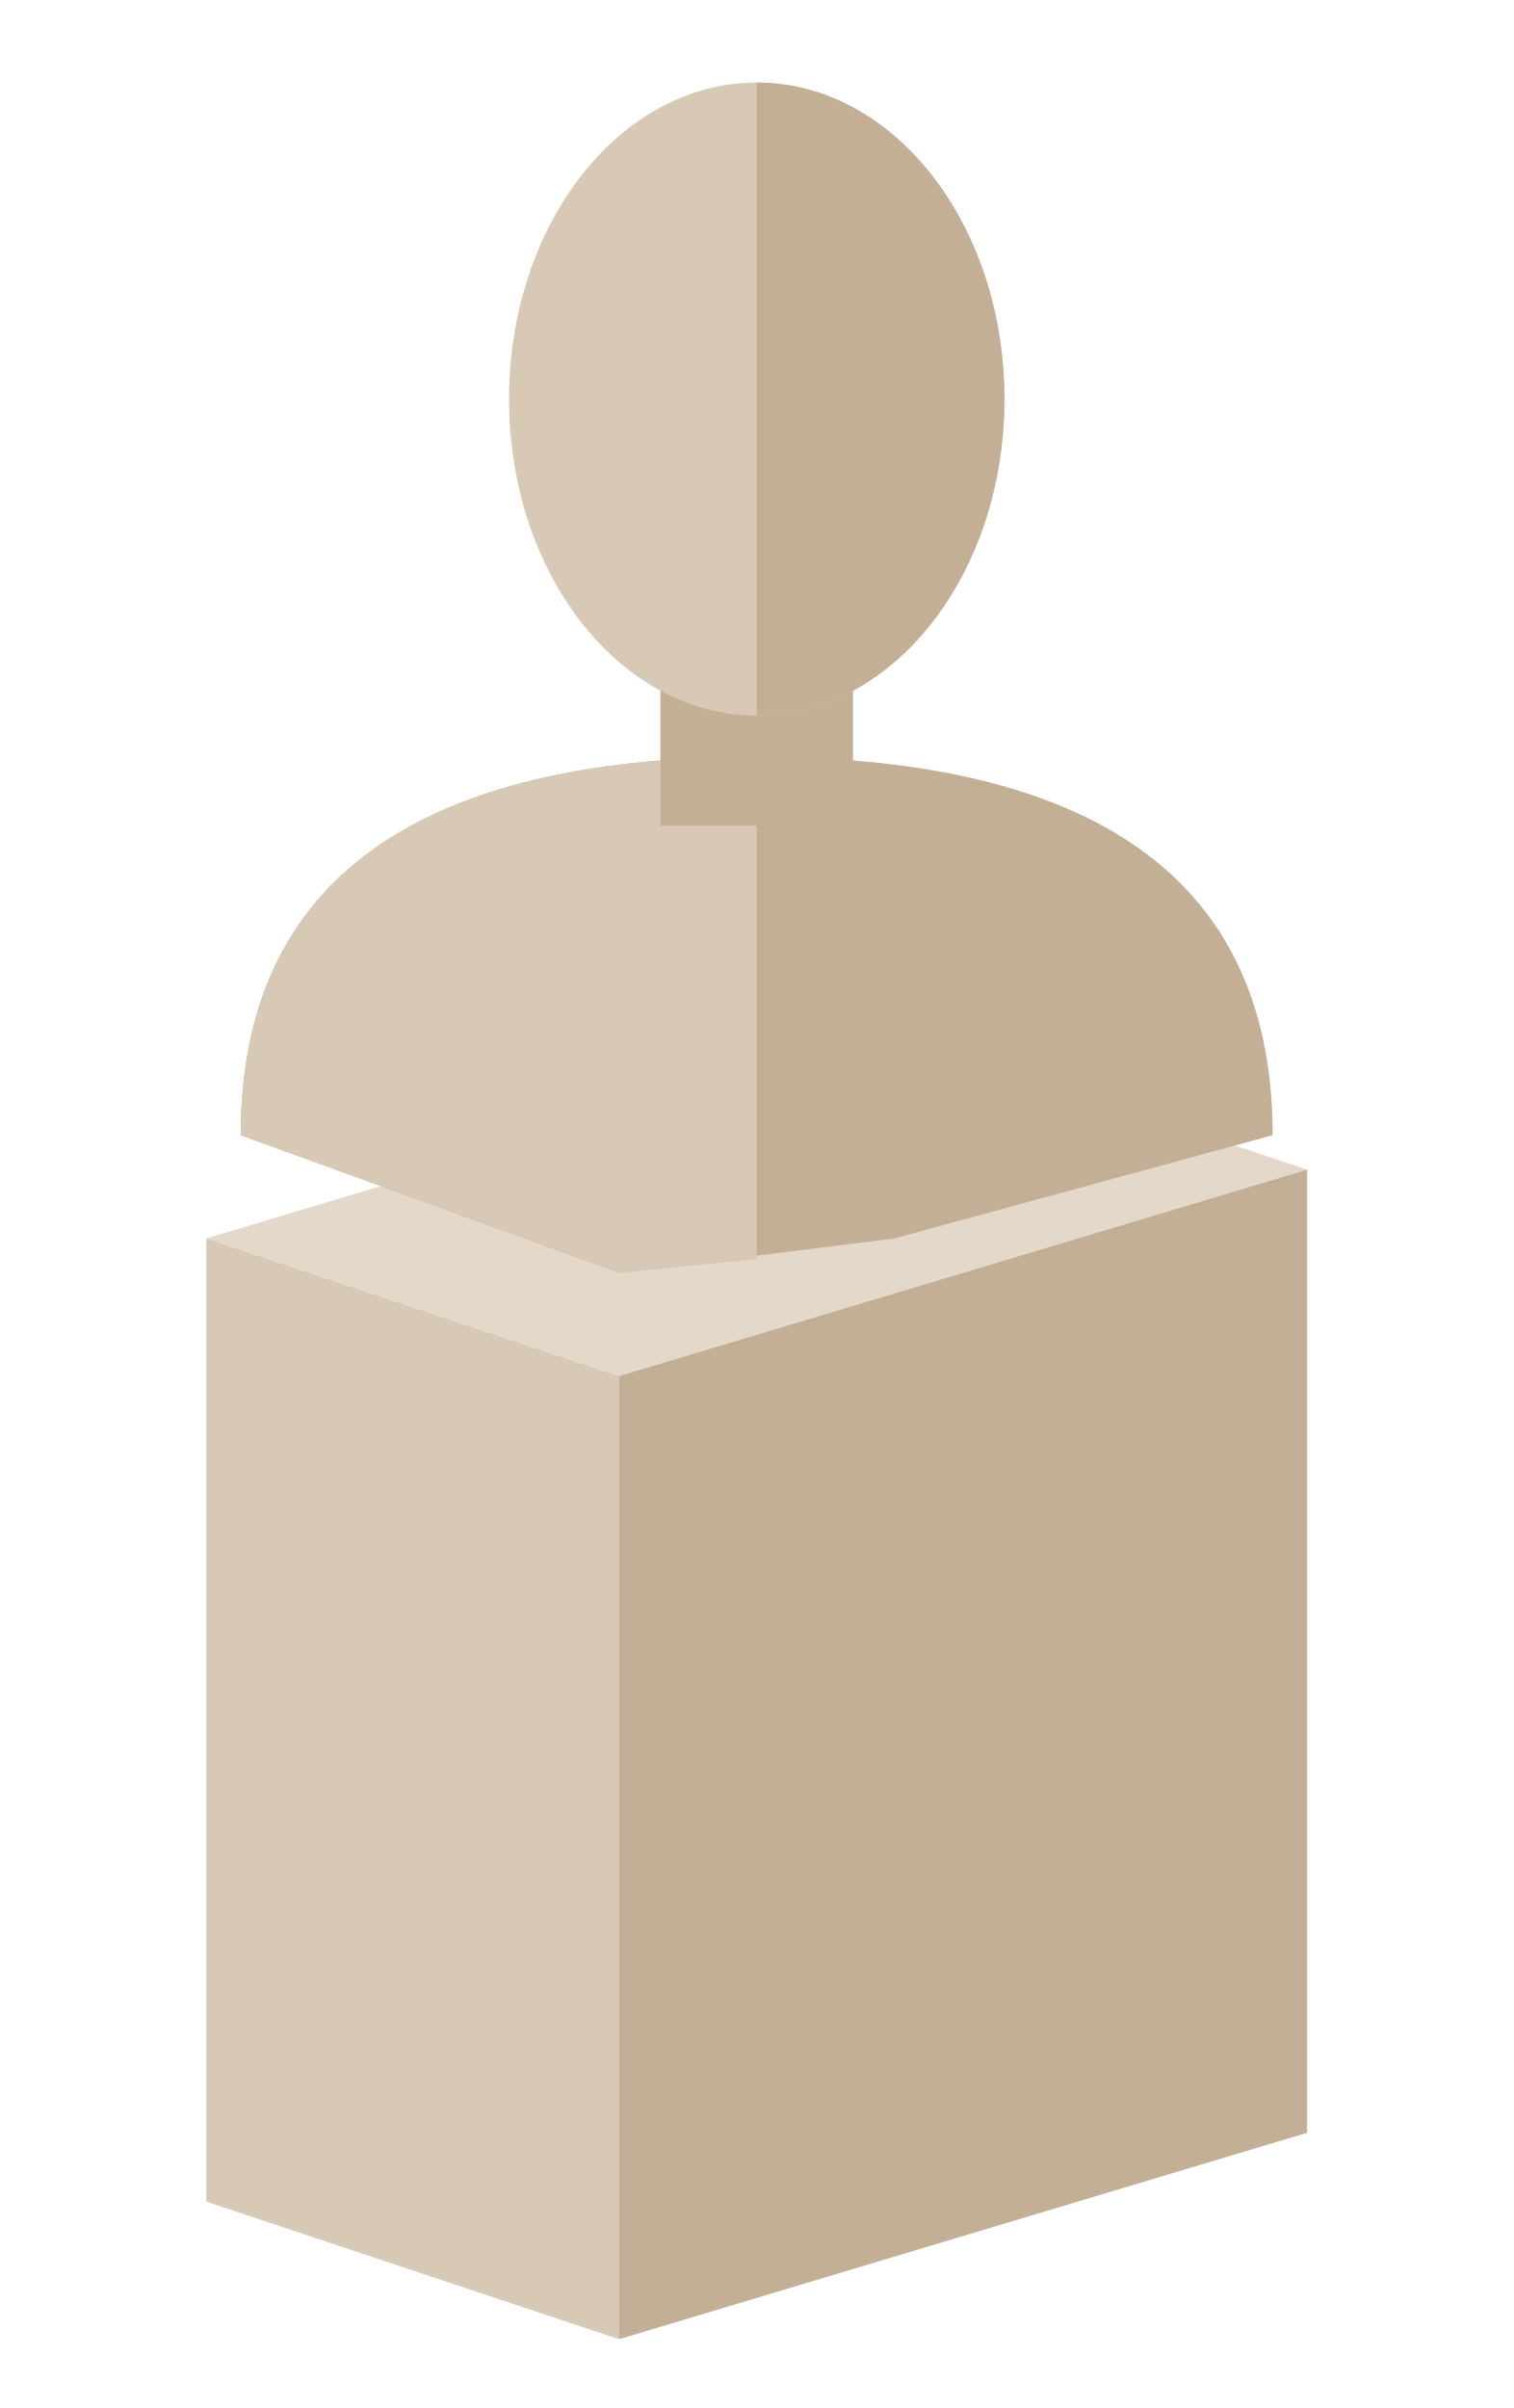
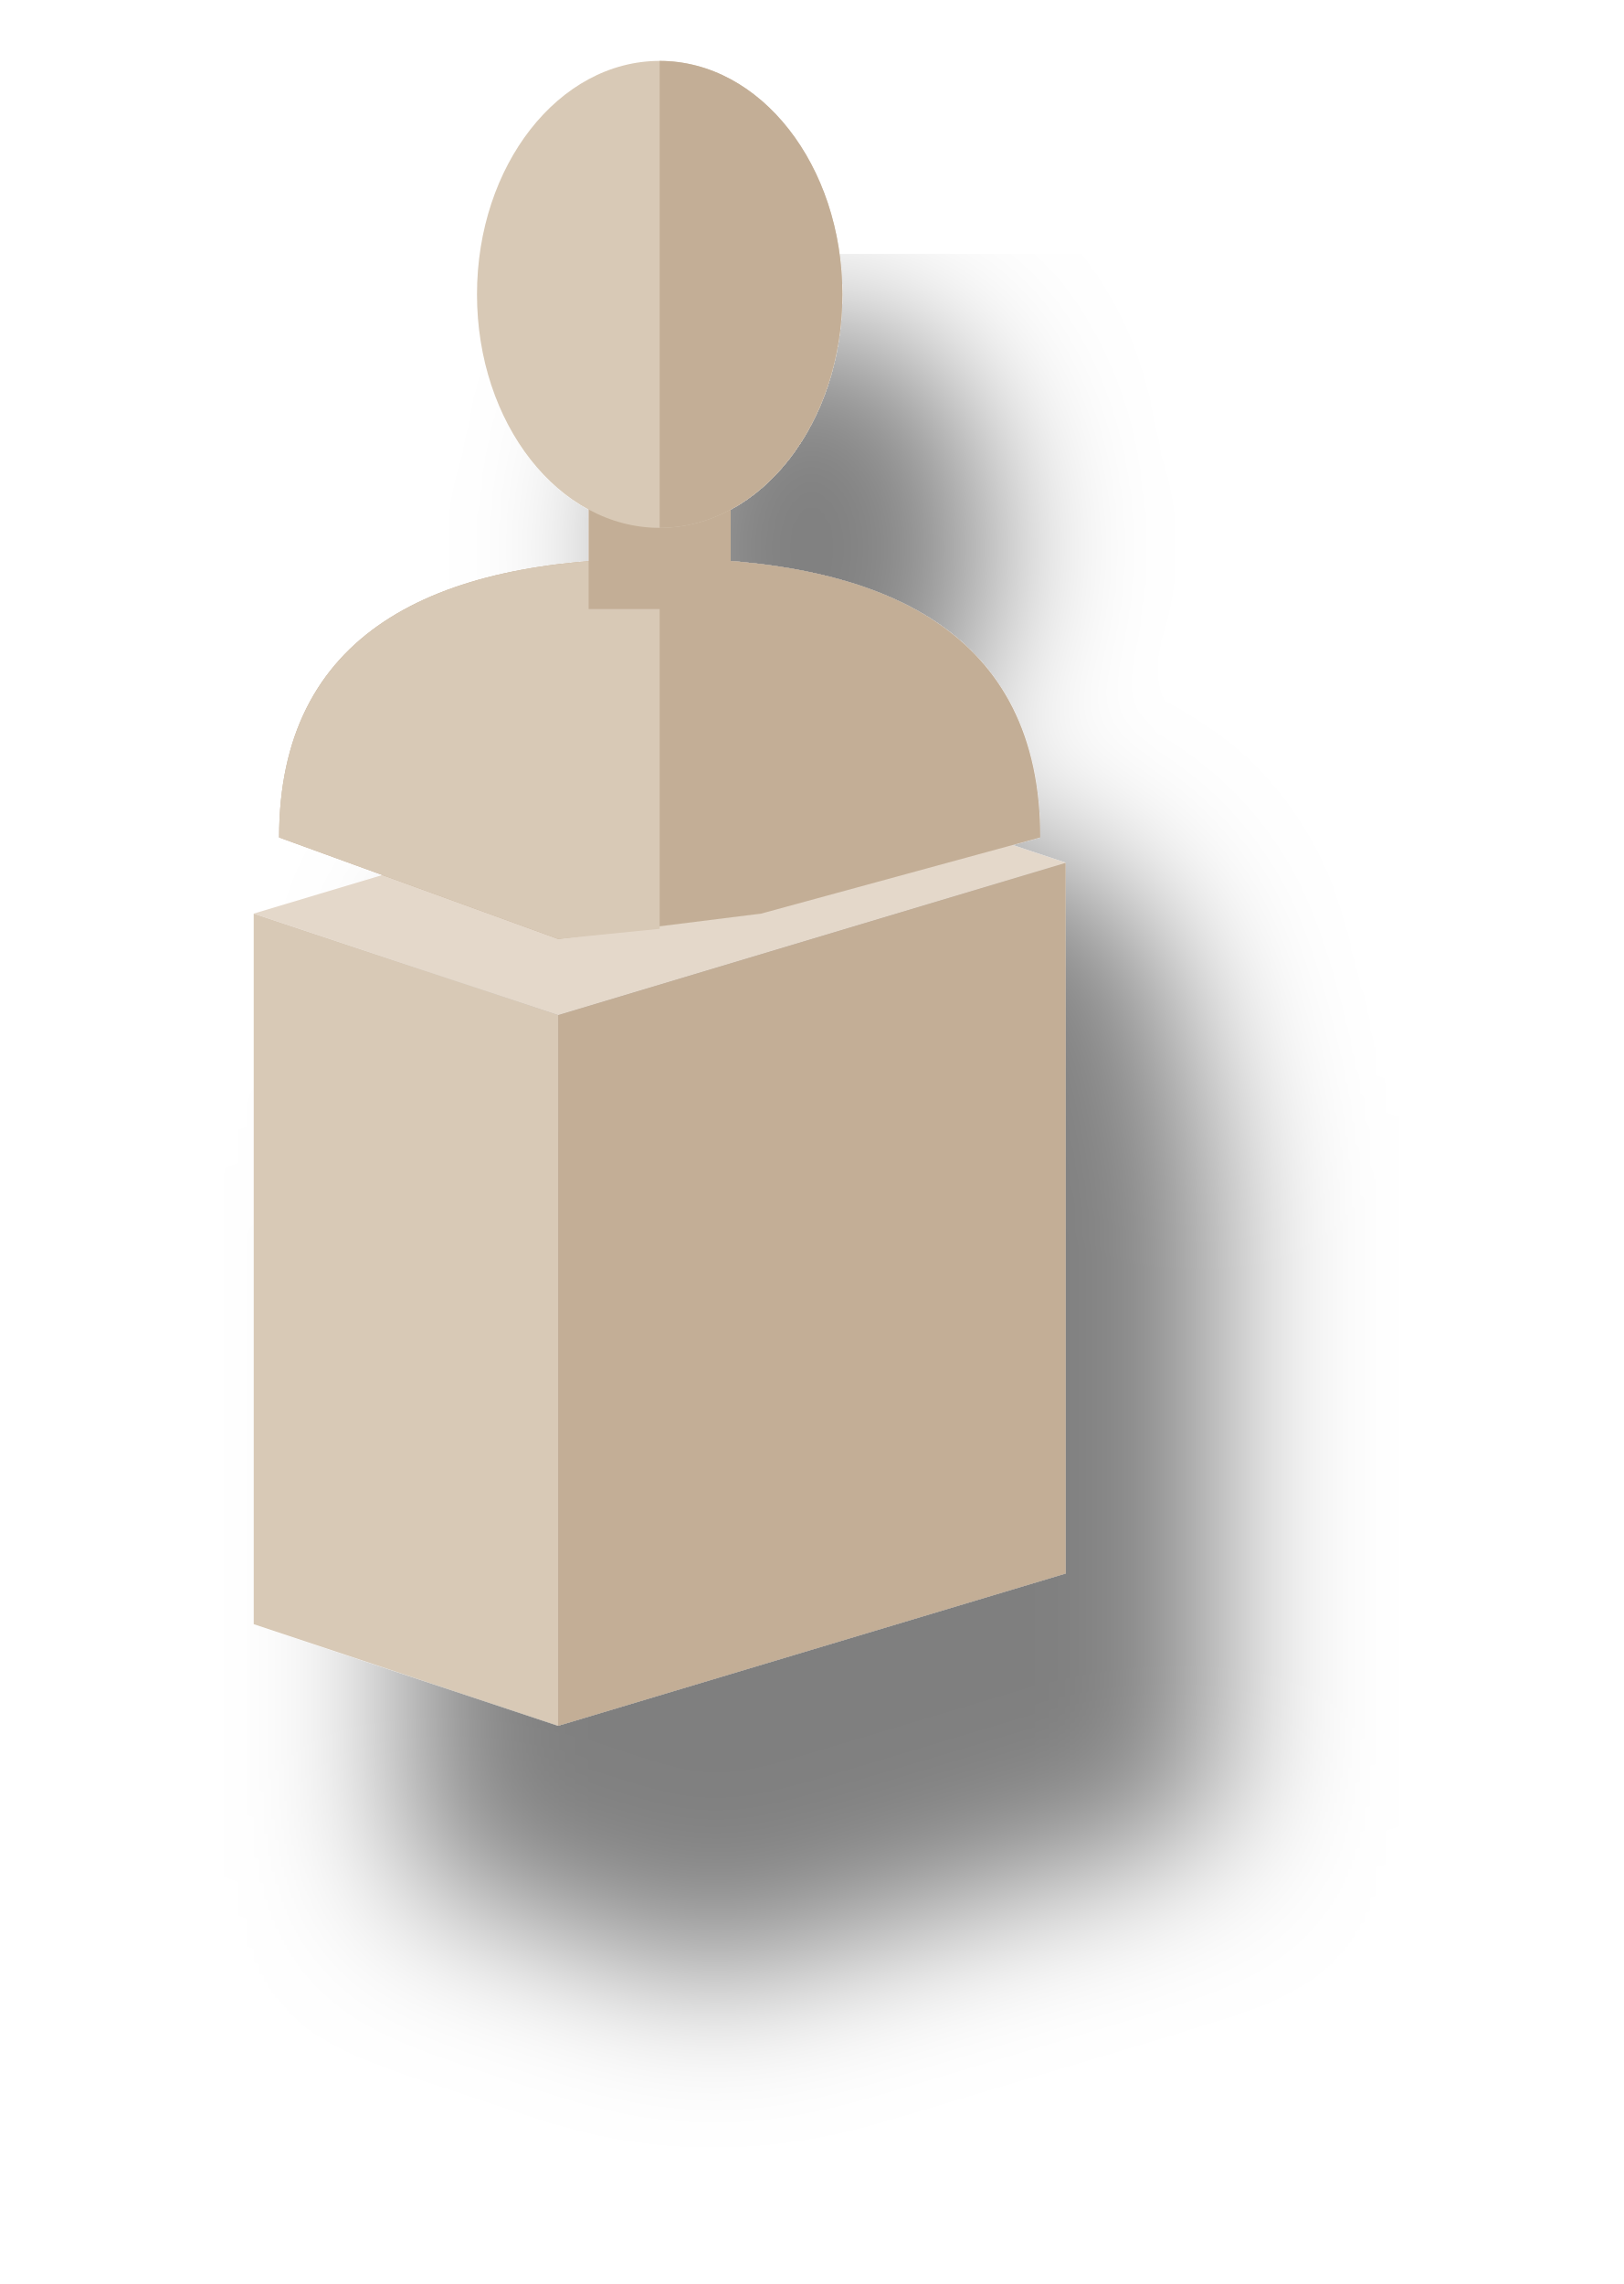
- <svg xmlns="http://www.w3.org/2000/svg" width="22" height="35" viewBox="0 0 22 35">
-   <path fill="#e4d8ca" d="M3 18 13 15 19 17 9 20Z" />
-   <path fill="#d8c9b6" d="M3 18 9 20V34L3 32Z" />
-   <path fill="#c3ae96" d="M9 20 19 17V31L9 34Z" />
-   <path fill="#c3ae96" d="M3.5 16.5C3.5 12.5 6.5 11 11 11S18.5 12.5 18.5 16.5L13 18 9 18.5Z" />
-   <path fill="#d8c9b6" d="M3.5 16.5C3.5 12.5 6.5 11 11 11V18.3L9 18.5Z" />
-   <path fill="#c3ae96" d="M9.6 9H12.4V12H9.6Z" />
-   <ellipse cx="11" cy="5.8" rx="3.6" ry="4.6" fill="#d8c9b6" />
-   <path fill="#c3ae96" d="M11 1.2A3.6 4.6 0 0 1 11 10.4Z" />
+ <svg xmlns="http://www.w3.org/2000/svg" width="32" height="45" viewBox="-2 0 32 45">
+   <filter id="senka" filterUnits="userSpaceOnUse" x="-2" y="0" width="32" height="45">
+     <feDropShadow dx="3" dy="5" stdDeviation="1.5" flood-color="#000" flood-opacity="0.5" />
+   </filter>
+   <g filter="url(#senka)">
+     <path fill="#e4d8ca" d="M3 18 13 15 19 17 9 20Z" />
+     <path fill="#d8c9b6" d="M3 18 9 20V34L3 32Z" />
+     <path fill="#c3ae96" d="M9 20 19 17V31L9 34Z" />
+     <path fill="#c3ae96" d="M3.5 16.5C3.5 12.5 6.5 11 11 11S18.5 12.5 18.5 16.5L13 18 9 18.5Z" />
+     <path fill="#d8c9b6" d="M3.5 16.5C3.5 12.5 6.5 11 11 11V18.3L9 18.5Z" />
+     <path fill="#c3ae96" d="M9.6 9H12.4V12H9.6Z" />
+     <ellipse cx="11" cy="5.8" rx="3.6" ry="4.6" fill="#d8c9b6" />
+     <path fill="#c3ae96" d="M11 1.2A3.6 4.6 0 0 1 11 10.4Z" />
+   </g>
</svg>
